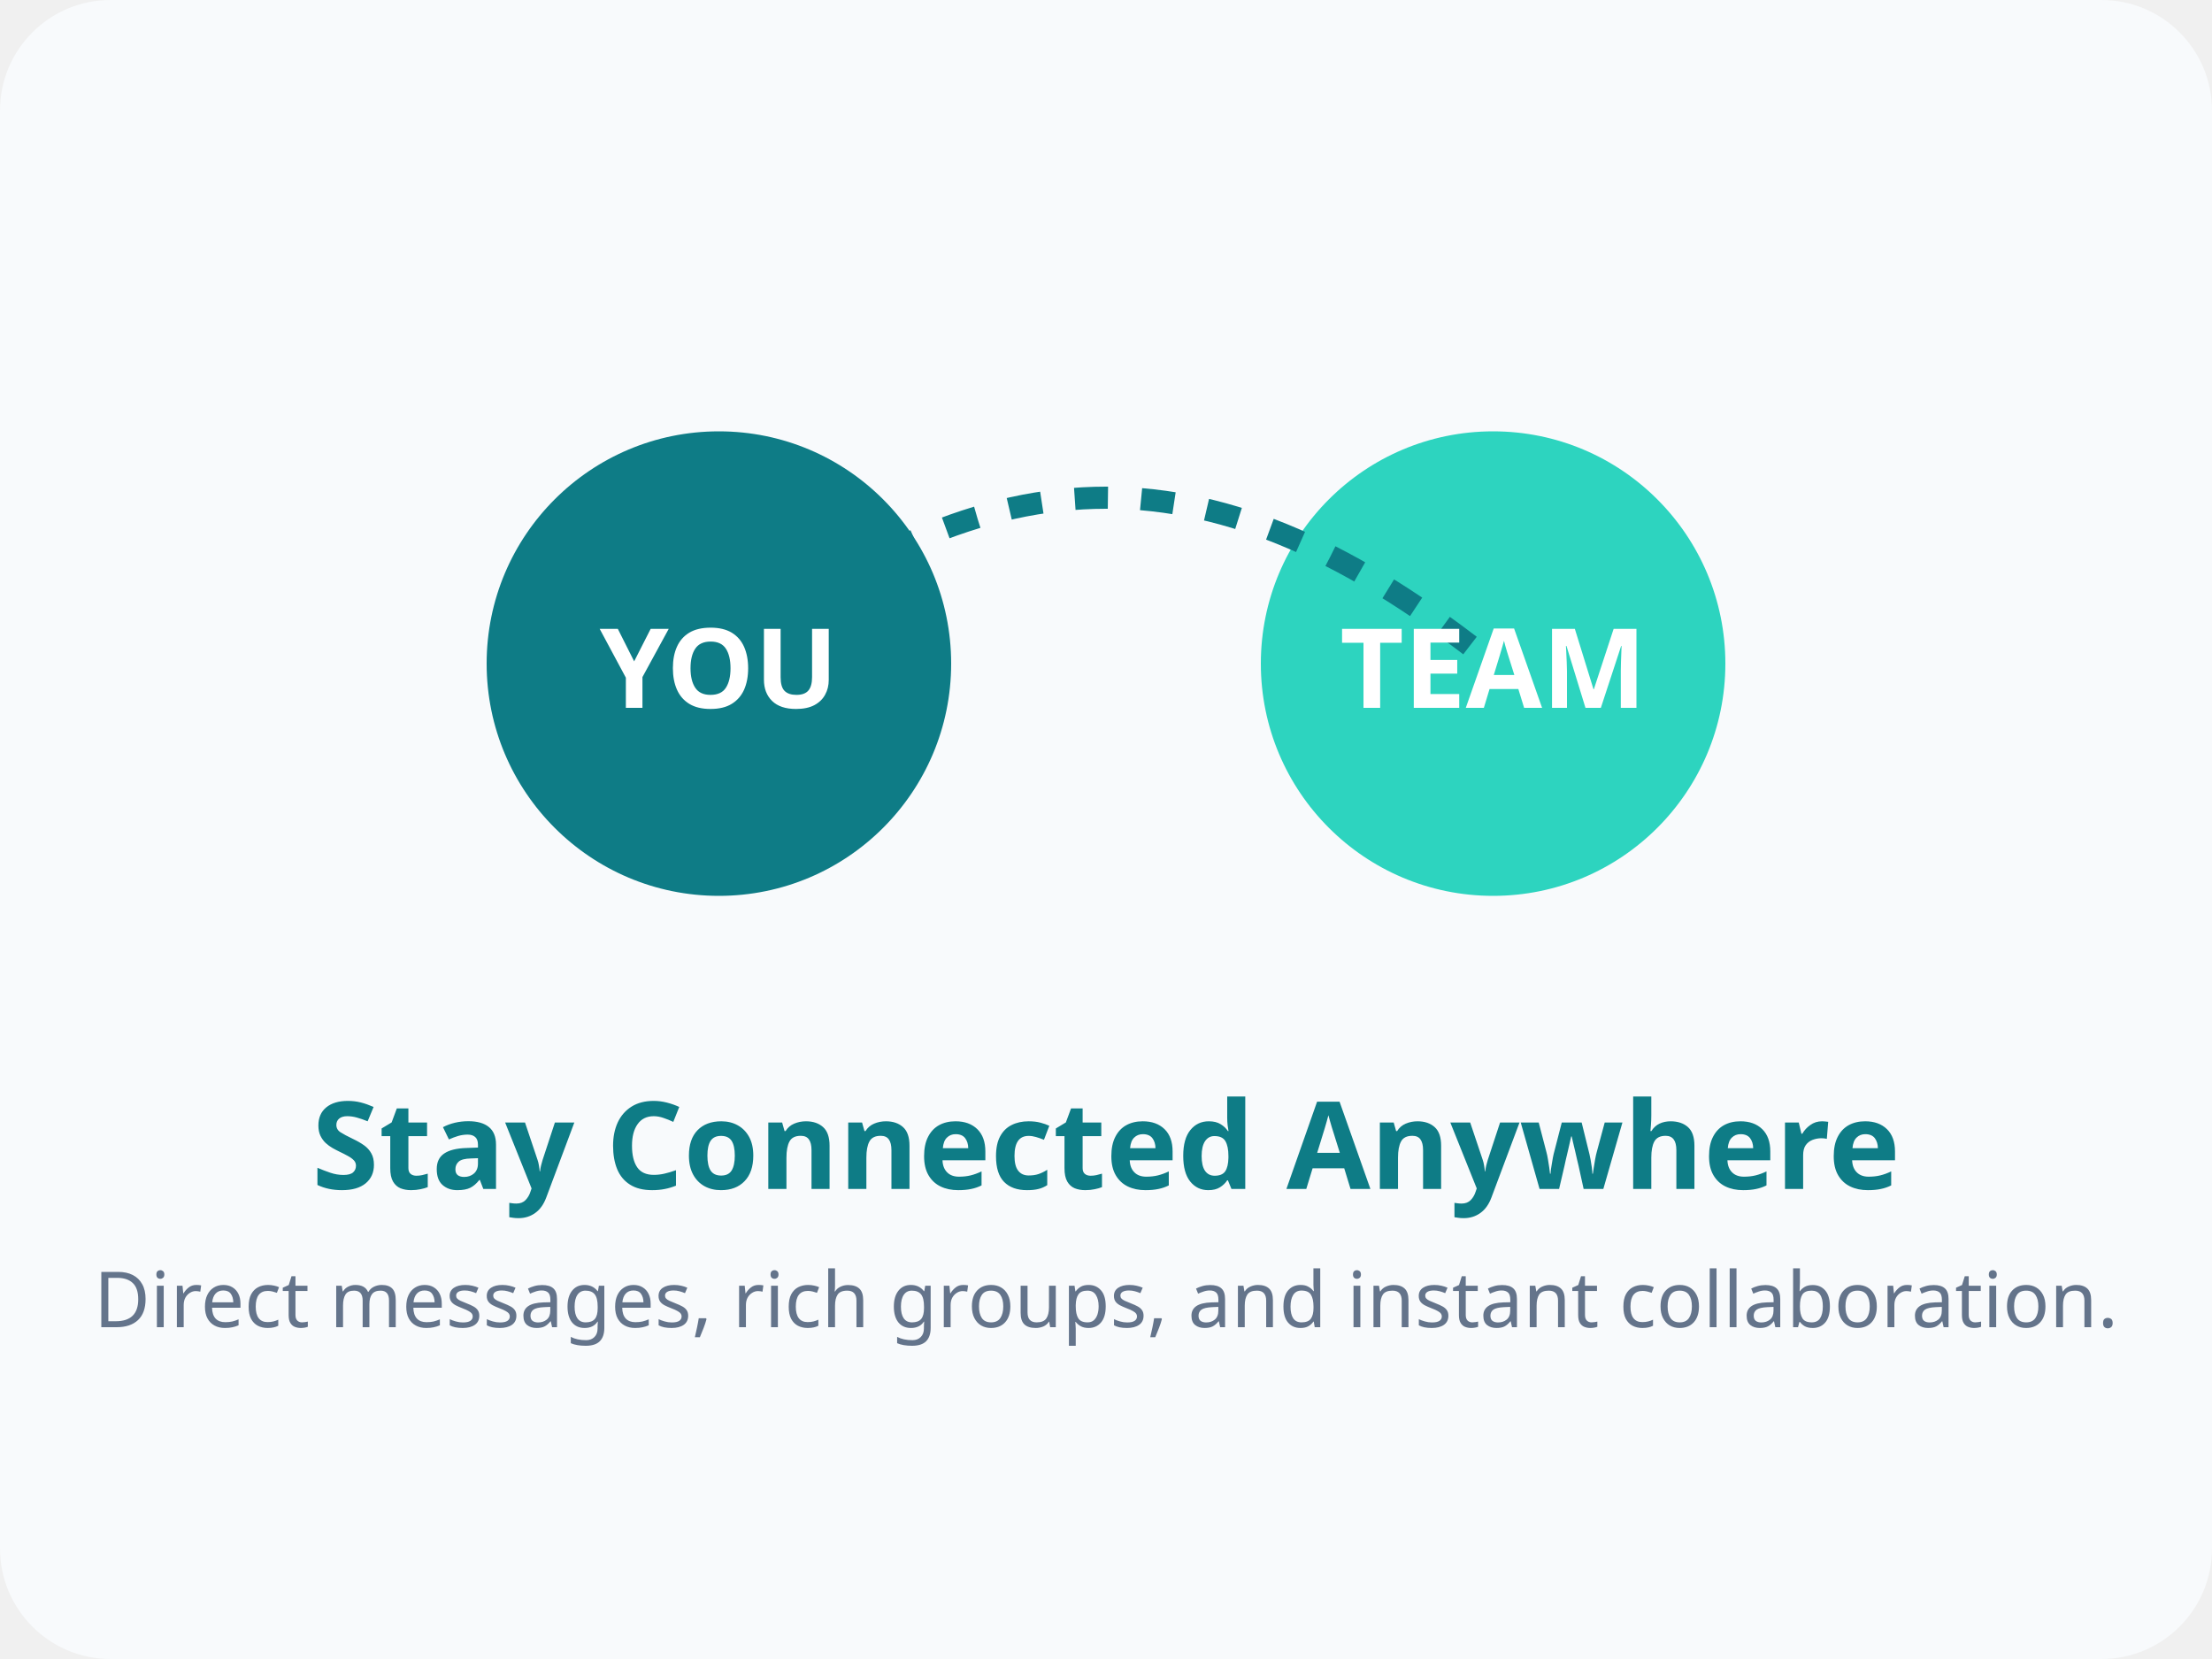
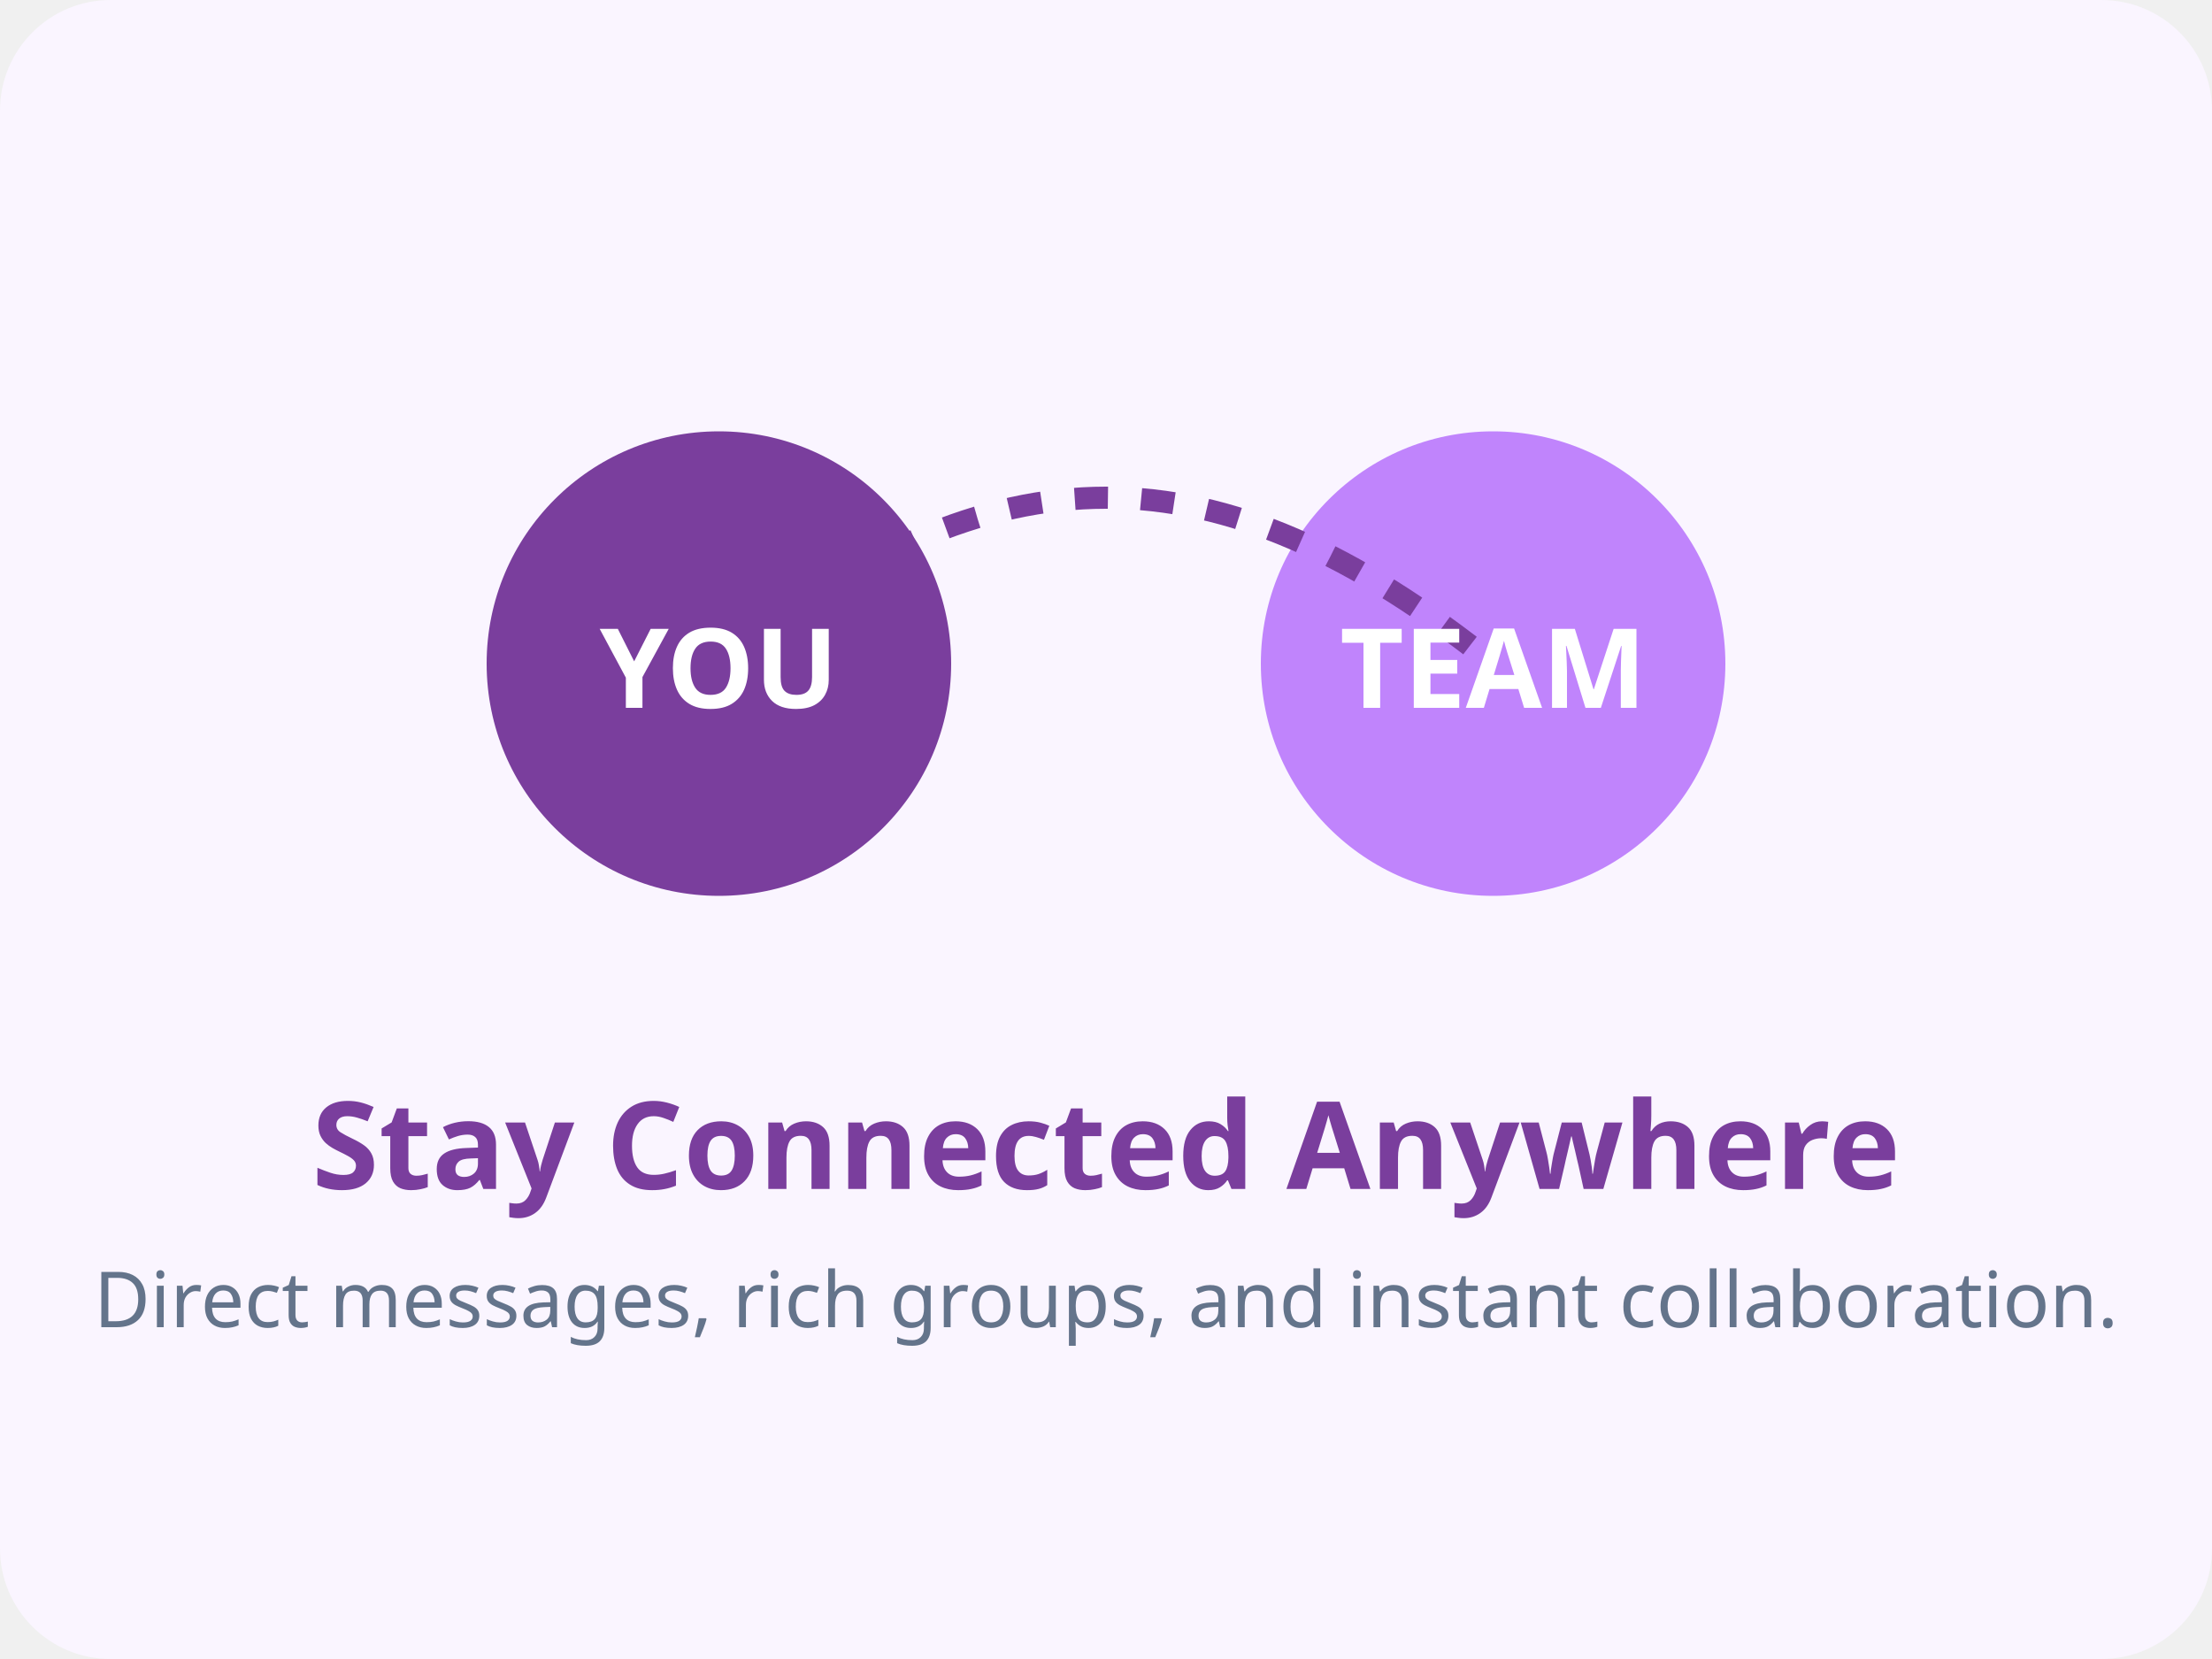
<svg xmlns="http://www.w3.org/2000/svg" viewBox="0 0 400 300" width="400" height="300">
-   <rect x="0" y="0" width="400" height="300" rx="20" fill="#F8FAFC" />
-   <circle cx="130" cy="120" r="42" fill="#0E7C86" />
-   <circle cx="270" cy="120" r="42" fill="#2DD4BF" />
-   <path d="M 130 120 C 180 80, 220 80, 270 120" stroke="#0E7C86" stroke-width="4" stroke-dasharray="6,6" fill="none" />
+   <rect x="0" y="0" width="400" height="300" rx="20" fill="#FAF5FF" />
+   <circle cx="130" cy="120" r="42" fill="#7A3E9D" />
+   <circle cx="270" cy="120" r="42" fill="#C084FC" />
+   <path d="M 130 120 C 180 80, 220 80, 270 120" stroke="#7A3E9D" stroke-width="4" stroke-dasharray="6,6" fill="none" />
  <text x="130" y="128" text-anchor="middle" fill="#FFFFFF" font-family="sans-serif" font-weight="bold" font-size="20">YOU</text>
  <text x="270" y="128" text-anchor="middle" fill="#FFFFFF" font-family="sans-serif" font-weight="bold" font-size="20">TEAM</text>
-   <text x="200" y="215" text-anchor="middle" fill="#0E7C86" font-family="sans-serif" font-weight="800" font-size="22">Stay Connected Anywhere</text>
+   <text x="200" y="215" text-anchor="middle" fill="#7A3E9D" font-family="sans-serif" font-weight="800" font-size="22">Stay Connected Anywhere</text>
  <text x="200" y="240" text-anchor="middle" fill="#64748B" font-family="sans-serif" font-size="14">Direct messages, rich groups, and instant collaboration.</text>
</svg>
